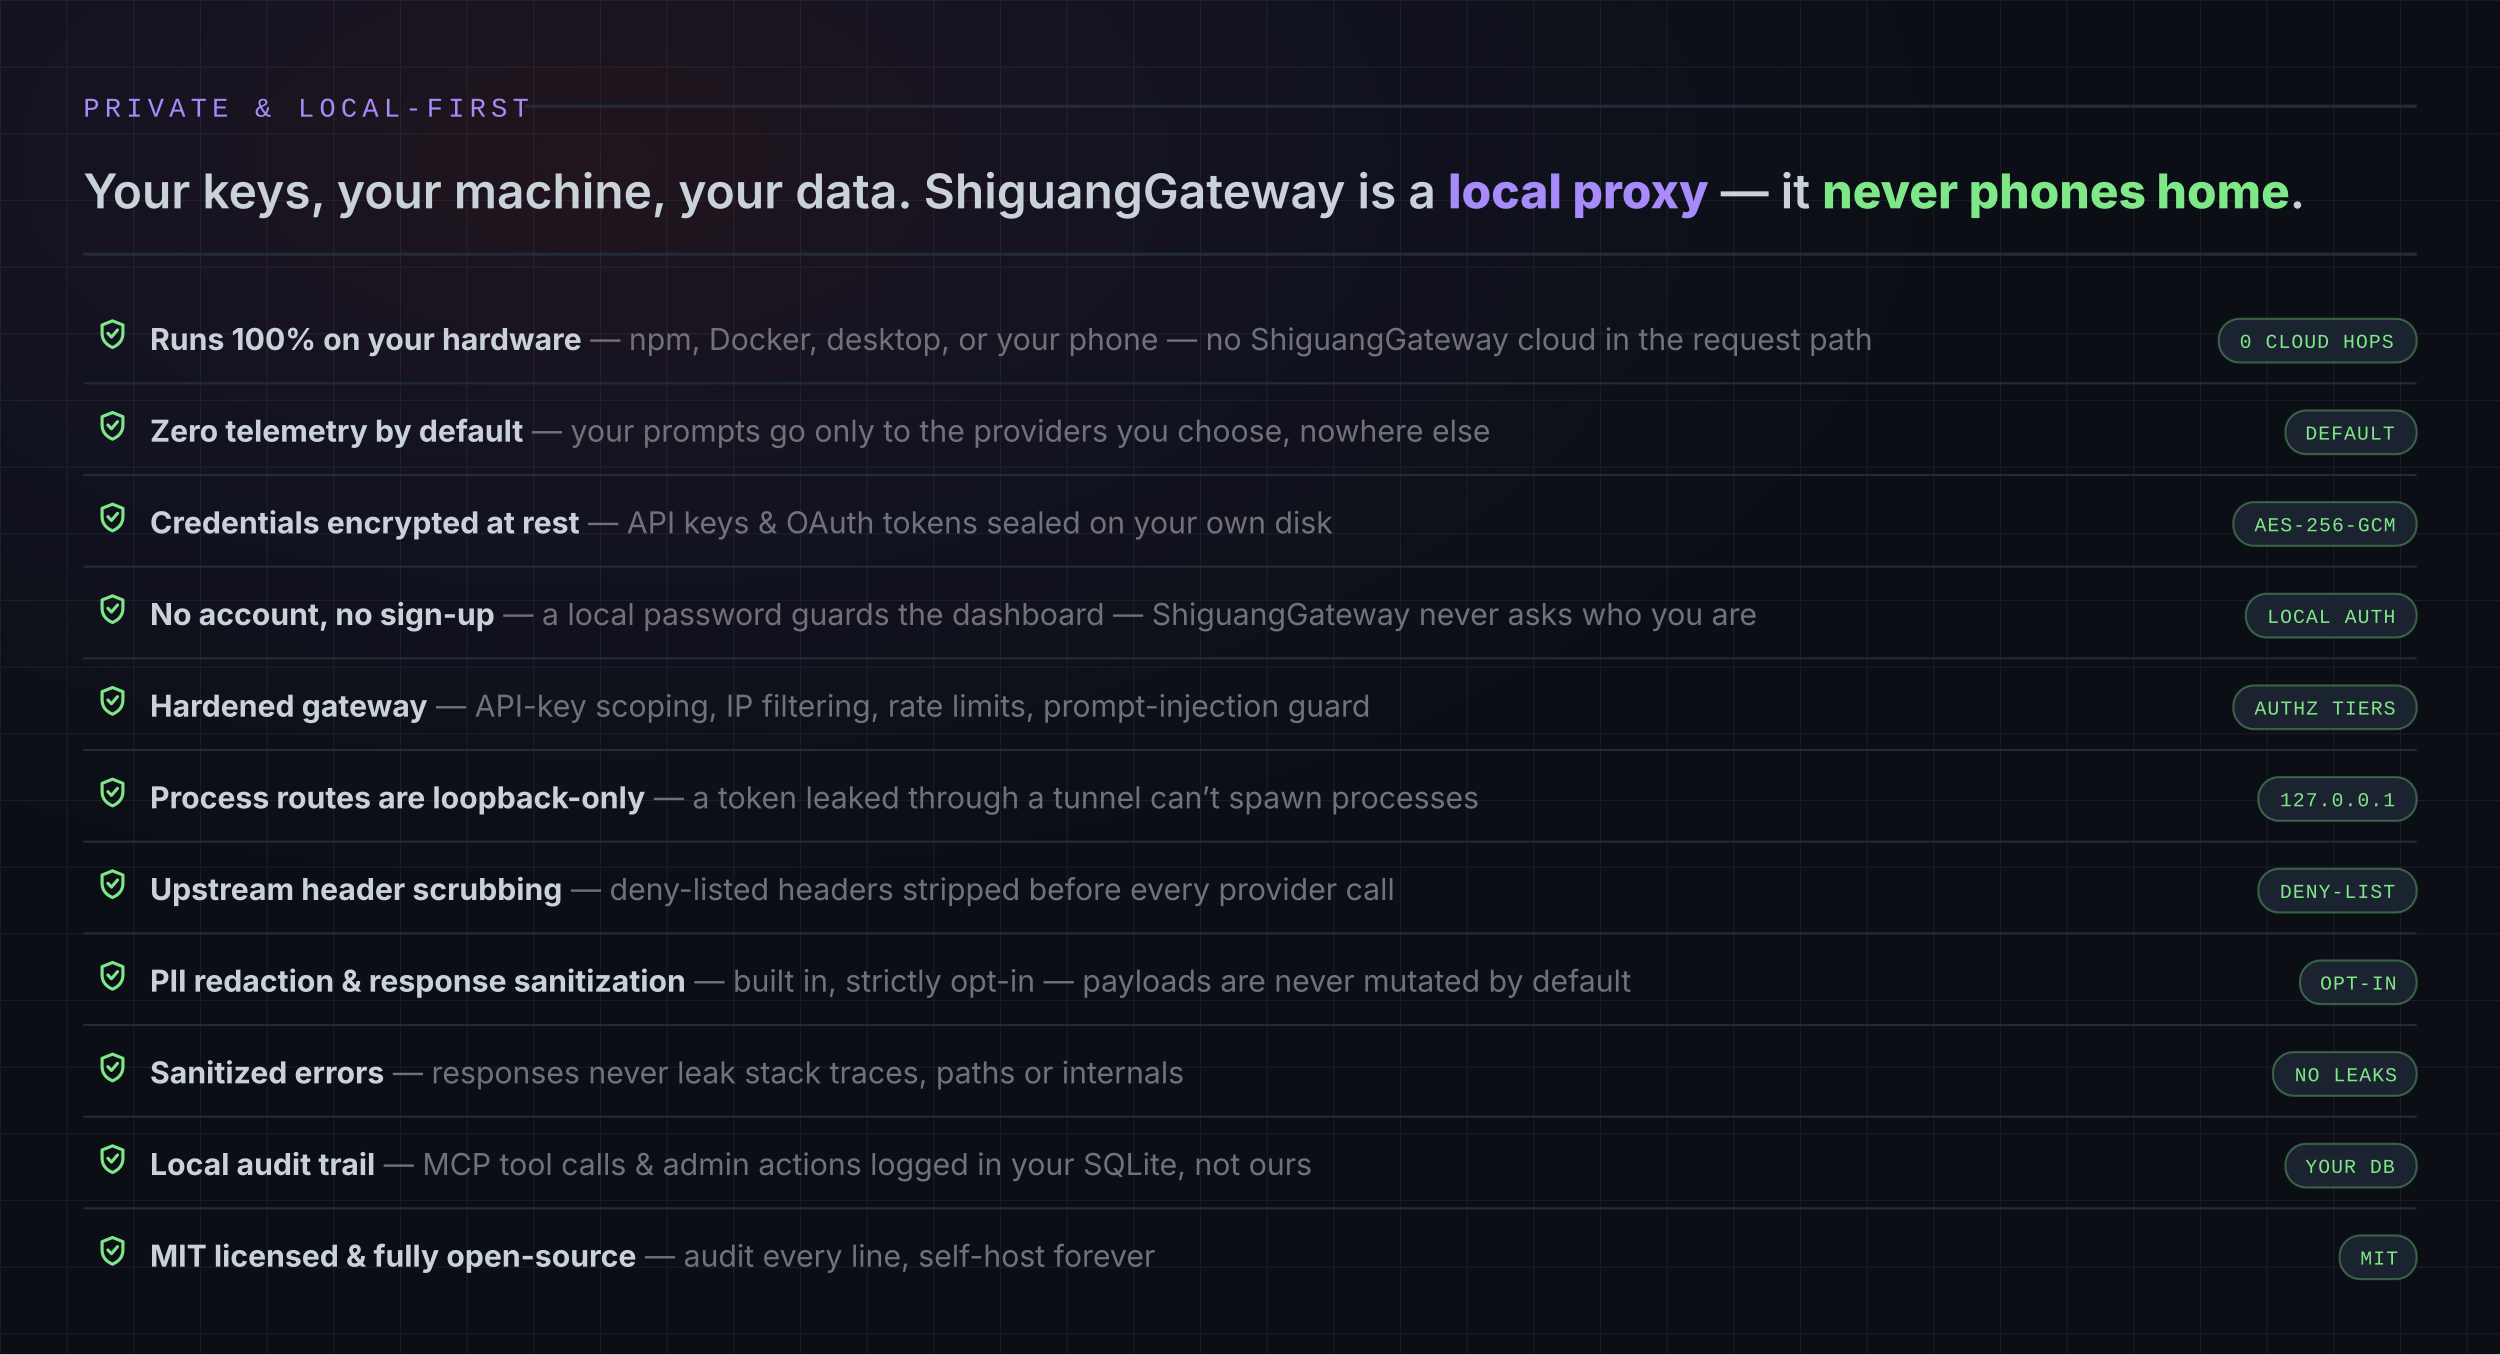
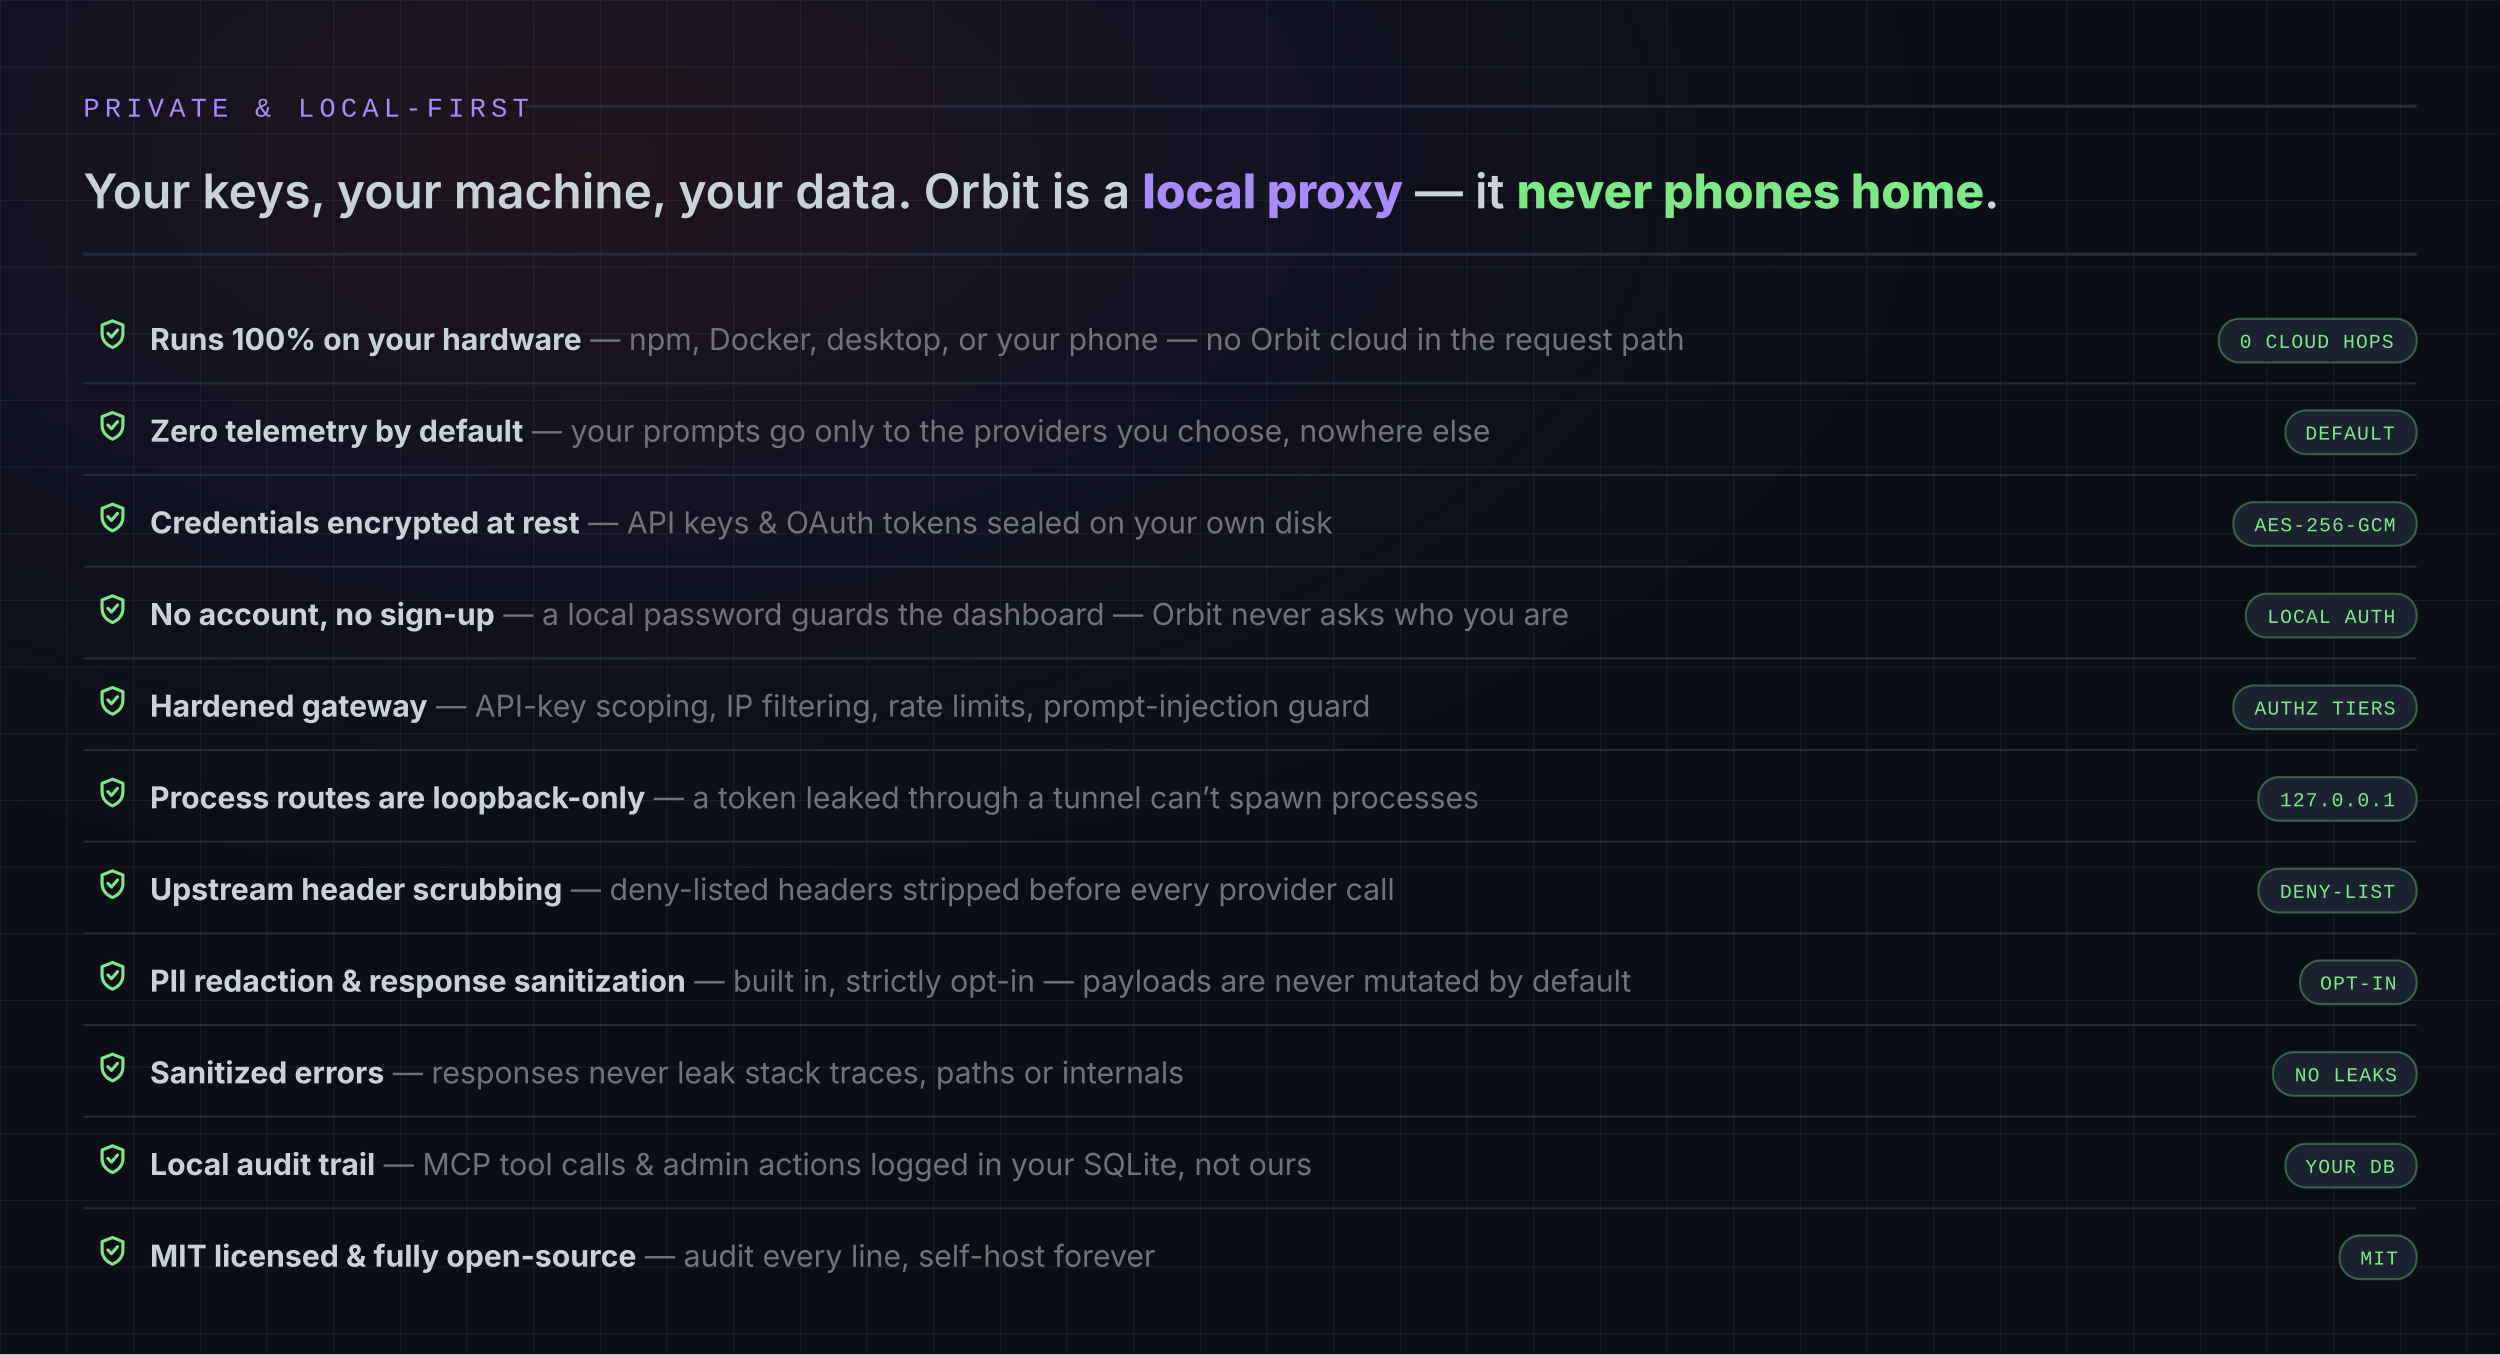
- <svg xmlns="http://www.w3.org/2000/svg" viewBox="0 0 1200 650" role="img" aria-label="Private and local-first: your keys, your machine, your data — ShiguangGateway is a local proxy that never phones home. Runs 100 percent on your hardware via npm, Docker, desktop or phone with no ShiguangGateway cloud in the request path. Zero telemetry by default — prompts go only to the providers you choose. Credentials encrypted at rest with AES-256-GCM. No account and no sign-up — a local password guards the dashboard. Hardened gateway with API-key scoping, IP filtering, rate limits and prompt-injection guard. Process-spawning routes are loopback-only so a leaked token cannot spawn processes. Upstream header scrubbing strips deny-listed headers before every provider call. PII redaction and response sanitization are built in and strictly opt-in. Sanitized errors never leak stack traces, paths or internals. A local audit trail logs MCP tool calls and admin actions in your own SQLite. MIT licensed and fully open-source — audit every line, self-host forever.">
+ <svg xmlns="http://www.w3.org/2000/svg" viewBox="0 0 1200 650" role="img" aria-label="Private and local-first: your keys, your machine, your data — Orbit is a local proxy that never phones home. Runs 100 percent on your hardware via npm, Docker, desktop or phone with no Orbit cloud in the request path. Zero telemetry by default — prompts go only to the providers you choose. Credentials encrypted at rest with AES-256-GCM. No account and no sign-up — a local password guards the dashboard. Hardened gateway with API-key scoping, IP filtering, rate limits and prompt-injection guard. Process-spawning routes are loopback-only so a leaked token cannot spawn processes. Upstream header scrubbing strips deny-listed headers before every provider call. PII redaction and response sanitization are built in and strictly opt-in. Sanitized errors never leak stack traces, paths or internals. A local audit trail logs MCP tool calls and admin actions in your own SQLite. MIT licensed and fully open-source — audit every line, self-host forever.">
  <defs>
    <pattern id="gridPaperL" width="32" height="32" patternUnits="userSpaceOnUse">
      <path d="M 32 0 L 0 0 0 32" fill="none" stroke="#ffffff" stroke-opacity="0.06" stroke-width="1" />
    </pattern>
    <radialGradient id="bgGlowL" cx="24%" cy="12%" r="55%">
      <stop offset="0%" stop-color="#e54d5e" stop-opacity="0.10" />
      <stop offset="55%" stop-color="#8b5cf6" stop-opacity="0.05" />
      <stop offset="100%" stop-color="#6366f1" stop-opacity="0" />
    </radialGradient>
  </defs>
  <rect width="1200" height="650" fill="#0b0e14" />
  <rect width="1200" height="650" fill="url(#gridPaperL)" />
  <rect width="1200" height="650" fill="url(#bgGlowL)" />
  <text x="40" y="56" font-family="Consolas, 'Courier New', monospace" font-size="13" letter-spacing="2.5" fill="#a78bfa">PRIVATE &amp; LOCAL-FIRST</text>
  <line x1="252" y1="51" x2="1160" y2="51" stroke="#232b38" stroke-width="1.5" />
-   <text x="40" y="100" font-family="Inter, 'Segoe UI', Arial, Helvetica, system-ui, sans-serif" font-size="23" font-weight="600" fill="#c9d1d9">Your keys, your machine, your data. ShiguangGateway is a <tspan fill="#a78bfa" font-weight="800">local proxy</tspan> — it <tspan fill="#7ee787" font-weight="800">never phones home</tspan>.</text>
+   <text x="40" y="100" font-family="Inter, 'Segoe UI', Arial, Helvetica, system-ui, sans-serif" font-size="23" font-weight="600" fill="#c9d1d9">Your keys, your machine, your data. Orbit is a <tspan fill="#a78bfa" font-weight="800">local proxy</tspan> — it <tspan fill="#7ee787" font-weight="800">never phones home</tspan>.</text>
  <line x1="40" y1="122" x2="1160" y2="122" stroke="#232b38" stroke-width="1.5" />
  <rect x="40" y="140" width="1120" height="44" fill="#7ee787" opacity="0">
    <animate attributeName="y" calcMode="discrete" values="140;184;228;272;316;360;404;448;492;536;580" keyTimes="0;0.091;0.182;0.273;0.364;0.455;0.545;0.636;0.727;0.818;0.909" dur="16s" repeatCount="indefinite" />
    <animate attributeName="opacity" values="0;0.05;0.05;0" keyTimes="0;0.015;0.985;1" dur="16s" repeatCount="indefinite" />
  </rect>
  <g transform="translate(48,154)" stroke="#7ee787" stroke-width="1.5" fill="none" stroke-linecap="round" stroke-linejoin="round">
    <path d="M 6,0 L 11,2 L 11,6 C 11,9.5 8.8,11.6 6,12.8 C 3.2,11.6 1,9.5 1,6 L 1,2 Z" />
    <path d="M 3.8,6 L 5.5,7.8 L 8.4,4.4" />
  </g>
  <text x="72" y="168" font-family="Inter, 'Segoe UI', Arial, Helvetica, system-ui, sans-serif" font-size="14.5" fill="#71717a">
-     <tspan font-weight="700" fill="#c9d1d9">Runs 100% on your hardware</tspan> — npm, Docker, desktop, or your phone — no ShiguangGateway cloud in the request path</text>
+     <tspan font-weight="700" fill="#c9d1d9">Runs 100% on your hardware</tspan> — npm, Docker, desktop, or your phone — no Orbit cloud in the request path</text>
  <rect x="1065" y="153" width="95" height="21" rx="10" fill="#1c2330" stroke="#7ee787" stroke-opacity="0.35" stroke-width="1" />
  <text x="1112" y="167" text-anchor="middle" font-family="Consolas, 'Courier New', monospace" font-size="9.5" letter-spacing="0.5" fill="#7ee787">0 CLOUD HOPS</text>
  <line x1="40" y1="184" x2="1160" y2="184" stroke="#232b38" stroke-width="1" />
  <g transform="translate(48,198)" stroke="#7ee787" stroke-width="1.5" fill="none" stroke-linecap="round" stroke-linejoin="round">
    <path d="M 6,0 L 11,2 L 11,6 C 11,9.5 8.8,11.6 6,12.8 C 3.2,11.6 1,9.5 1,6 L 1,2 Z" />
    <path d="M 3.8,6 L 5.5,7.8 L 8.4,4.4" />
  </g>
  <text x="72" y="212" font-family="Inter, 'Segoe UI', Arial, Helvetica, system-ui, sans-serif" font-size="14.5" fill="#71717a">
    <tspan font-weight="700" fill="#c9d1d9">Zero telemetry by default</tspan> — your prompts go only to the providers you choose, nowhere else</text>
  <rect x="1097" y="197" width="63" height="21" rx="10" fill="#1c2330" stroke="#7ee787" stroke-opacity="0.35" stroke-width="1" />
  <text x="1128" y="211" text-anchor="middle" font-family="Consolas, 'Courier New', monospace" font-size="9.5" letter-spacing="0.5" fill="#7ee787">DEFAULT</text>
  <line x1="40" y1="228" x2="1160" y2="228" stroke="#232b38" stroke-width="1" />
  <g transform="translate(48,242)" stroke="#7ee787" stroke-width="1.5" fill="none" stroke-linecap="round" stroke-linejoin="round">
    <path d="M 6,0 L 11,2 L 11,6 C 11,9.5 8.8,11.6 6,12.8 C 3.2,11.6 1,9.5 1,6 L 1,2 Z" />
    <path d="M 3.8,6 L 5.5,7.8 L 8.4,4.4" />
  </g>
  <text x="72" y="256" font-family="Inter, 'Segoe UI', Arial, Helvetica, system-ui, sans-serif" font-size="14.5" fill="#71717a">
    <tspan font-weight="700" fill="#c9d1d9">Credentials encrypted at rest</tspan> — API keys &amp; OAuth tokens sealed on your own disk</text>
  <rect x="1072" y="241" width="88" height="21" rx="10" fill="#1c2330" stroke="#7ee787" stroke-opacity="0.35" stroke-width="1" />
  <text x="1116" y="255" text-anchor="middle" font-family="Consolas, 'Courier New', monospace" font-size="9.5" letter-spacing="0.5" fill="#7ee787">AES-256-GCM</text>
  <line x1="40" y1="272" x2="1160" y2="272" stroke="#232b38" stroke-width="1" />
  <g transform="translate(48,286)" stroke="#7ee787" stroke-width="1.5" fill="none" stroke-linecap="round" stroke-linejoin="round">
    <path d="M 6,0 L 11,2 L 11,6 C 11,9.5 8.8,11.6 6,12.8 C 3.2,11.6 1,9.5 1,6 L 1,2 Z" />
    <path d="M 3.8,6 L 5.5,7.8 L 8.4,4.4" />
  </g>
  <text x="72" y="300" font-family="Inter, 'Segoe UI', Arial, Helvetica, system-ui, sans-serif" font-size="14.5" fill="#71717a">
-     <tspan font-weight="700" fill="#c9d1d9">No account, no sign-up</tspan> — a local password guards the dashboard — ShiguangGateway never asks who you are</text>
+     <tspan font-weight="700" fill="#c9d1d9">No account, no sign-up</tspan> — a local password guards the dashboard — Orbit never asks who you are</text>
  <rect x="1078" y="285" width="82" height="21" rx="10" fill="#1c2330" stroke="#7ee787" stroke-opacity="0.35" stroke-width="1" />
  <text x="1119" y="299" text-anchor="middle" font-family="Consolas, 'Courier New', monospace" font-size="9.5" letter-spacing="0.5" fill="#7ee787">LOCAL AUTH</text>
  <line x1="40" y1="316" x2="1160" y2="316" stroke="#232b38" stroke-width="1" />
  <g transform="translate(48,330)" stroke="#7ee787" stroke-width="1.5" fill="none" stroke-linecap="round" stroke-linejoin="round">
    <path d="M 6,0 L 11,2 L 11,6 C 11,9.5 8.8,11.6 6,12.8 C 3.2,11.6 1,9.5 1,6 L 1,2 Z" />
    <path d="M 3.8,6 L 5.5,7.8 L 8.4,4.4" />
  </g>
  <text x="72" y="344" font-family="Inter, 'Segoe UI', Arial, Helvetica, system-ui, sans-serif" font-size="14.5" fill="#71717a">
    <tspan font-weight="700" fill="#c9d1d9">Hardened gateway</tspan> — API-key scoping, IP filtering, rate limits, prompt-injection guard</text>
  <rect x="1072" y="329" width="88" height="21" rx="10" fill="#1c2330" stroke="#7ee787" stroke-opacity="0.35" stroke-width="1" />
  <text x="1116" y="343" text-anchor="middle" font-family="Consolas, 'Courier New', monospace" font-size="9.5" letter-spacing="0.5" fill="#7ee787">AUTHZ TIERS</text>
  <line x1="40" y1="360" x2="1160" y2="360" stroke="#232b38" stroke-width="1" />
  <g transform="translate(48,374)" stroke="#7ee787" stroke-width="1.5" fill="none" stroke-linecap="round" stroke-linejoin="round">
    <path d="M 6,0 L 11,2 L 11,6 C 11,9.5 8.8,11.6 6,12.8 C 3.2,11.6 1,9.5 1,6 L 1,2 Z" />
    <path d="M 3.8,6 L 5.5,7.8 L 8.4,4.4" />
  </g>
  <text x="72" y="388" font-family="Inter, 'Segoe UI', Arial, Helvetica, system-ui, sans-serif" font-size="14.5" fill="#71717a">
    <tspan font-weight="700" fill="#c9d1d9">Process routes are loopback-only</tspan> — a token leaked through a tunnel can’t spawn processes</text>
  <rect x="1084" y="373" width="76" height="21" rx="10" fill="#1c2330" stroke="#7ee787" stroke-opacity="0.35" stroke-width="1" />
  <text x="1122" y="387" text-anchor="middle" font-family="Consolas, 'Courier New', monospace" font-size="9.5" letter-spacing="0.5" fill="#7ee787">127.0.0.1</text>
  <line x1="40" y1="404" x2="1160" y2="404" stroke="#232b38" stroke-width="1" />
  <g transform="translate(48,418)" stroke="#7ee787" stroke-width="1.5" fill="none" stroke-linecap="round" stroke-linejoin="round">
    <path d="M 6,0 L 11,2 L 11,6 C 11,9.5 8.8,11.6 6,12.8 C 3.2,11.6 1,9.5 1,6 L 1,2 Z" />
    <path d="M 3.8,6 L 5.5,7.8 L 8.4,4.4" />
  </g>
  <text x="72" y="432" font-family="Inter, 'Segoe UI', Arial, Helvetica, system-ui, sans-serif" font-size="14.5" fill="#71717a">
    <tspan font-weight="700" fill="#c9d1d9">Upstream header scrubbing</tspan> — deny-listed headers stripped before every provider call</text>
  <rect x="1084" y="417" width="76" height="21" rx="10" fill="#1c2330" stroke="#7ee787" stroke-opacity="0.35" stroke-width="1" />
  <text x="1122" y="431" text-anchor="middle" font-family="Consolas, 'Courier New', monospace" font-size="9.5" letter-spacing="0.5" fill="#7ee787">DENY-LIST</text>
  <line x1="40" y1="448" x2="1160" y2="448" stroke="#232b38" stroke-width="1" />
  <g transform="translate(48,462)" stroke="#7ee787" stroke-width="1.5" fill="none" stroke-linecap="round" stroke-linejoin="round">
    <path d="M 6,0 L 11,2 L 11,6 C 11,9.5 8.8,11.6 6,12.8 C 3.2,11.6 1,9.5 1,6 L 1,2 Z" />
    <path d="M 3.8,6 L 5.5,7.8 L 8.4,4.4" />
  </g>
  <text x="72" y="476" font-family="Inter, 'Segoe UI', Arial, Helvetica, system-ui, sans-serif" font-size="14.5" fill="#71717a">
    <tspan font-weight="700" fill="#c9d1d9">PII redaction &amp; response sanitization</tspan> — built in, strictly opt-in — payloads are never mutated by default</text>
  <rect x="1104" y="461" width="56" height="21" rx="10" fill="#1c2330" stroke="#7ee787" stroke-opacity="0.35" stroke-width="1" />
  <text x="1132" y="475" text-anchor="middle" font-family="Consolas, 'Courier New', monospace" font-size="9.5" letter-spacing="0.5" fill="#7ee787">OPT-IN</text>
  <line x1="40" y1="492" x2="1160" y2="492" stroke="#232b38" stroke-width="1" />
  <g transform="translate(48,506)" stroke="#7ee787" stroke-width="1.5" fill="none" stroke-linecap="round" stroke-linejoin="round">
    <path d="M 6,0 L 11,2 L 11,6 C 11,9.5 8.8,11.6 6,12.8 C 3.2,11.6 1,9.5 1,6 L 1,2 Z" />
    <path d="M 3.8,6 L 5.5,7.8 L 8.4,4.4" />
  </g>
  <text x="72" y="520" font-family="Inter, 'Segoe UI', Arial, Helvetica, system-ui, sans-serif" font-size="14.5" fill="#71717a">
    <tspan font-weight="700" fill="#c9d1d9">Sanitized errors</tspan> — responses never leak stack traces, paths or internals</text>
  <rect x="1091" y="505" width="69" height="21" rx="10" fill="#1c2330" stroke="#7ee787" stroke-opacity="0.35" stroke-width="1" />
  <text x="1126" y="519" text-anchor="middle" font-family="Consolas, 'Courier New', monospace" font-size="9.5" letter-spacing="0.5" fill="#7ee787">NO LEAKS</text>
  <line x1="40" y1="536" x2="1160" y2="536" stroke="#232b38" stroke-width="1" />
  <g transform="translate(48,550)" stroke="#7ee787" stroke-width="1.5" fill="none" stroke-linecap="round" stroke-linejoin="round">
    <path d="M 6,0 L 11,2 L 11,6 C 11,9.5 8.8,11.6 6,12.8 C 3.2,11.6 1,9.5 1,6 L 1,2 Z" />
    <path d="M 3.8,6 L 5.5,7.8 L 8.4,4.4" />
  </g>
  <text x="72" y="564" font-family="Inter, 'Segoe UI', Arial, Helvetica, system-ui, sans-serif" font-size="14.5" fill="#71717a">
    <tspan font-weight="700" fill="#c9d1d9">Local audit trail</tspan> — MCP tool calls &amp; admin actions logged in your SQLite, not ours</text>
  <rect x="1097" y="549" width="63" height="21" rx="10" fill="#1c2330" stroke="#7ee787" stroke-opacity="0.35" stroke-width="1" />
  <text x="1128" y="563" text-anchor="middle" font-family="Consolas, 'Courier New', monospace" font-size="9.5" letter-spacing="0.5" fill="#7ee787">YOUR DB</text>
  <line x1="40" y1="580" x2="1160" y2="580" stroke="#232b38" stroke-width="1" />
  <g transform="translate(48,594)" stroke="#7ee787" stroke-width="1.5" fill="none" stroke-linecap="round" stroke-linejoin="round">
    <path d="M 6,0 L 11,2 L 11,6 C 11,9.5 8.8,11.6 6,12.8 C 3.2,11.6 1,9.5 1,6 L 1,2 Z" />
    <path d="M 3.8,6 L 5.5,7.8 L 8.4,4.4" />
  </g>
  <text x="72" y="608" font-family="Inter, 'Segoe UI', Arial, Helvetica, system-ui, sans-serif" font-size="14.5" fill="#71717a">
    <tspan font-weight="700" fill="#c9d1d9">MIT licensed &amp; fully open-source</tspan> — audit every line, self-host forever</text>
  <rect x="1123" y="593" width="37" height="21" rx="10" fill="#1c2330" stroke="#7ee787" stroke-opacity="0.35" stroke-width="1" />
  <text x="1142" y="607" text-anchor="middle" font-family="Consolas, 'Courier New', monospace" font-size="9.5" letter-spacing="0.5" fill="#7ee787">MIT</text>
</svg>
